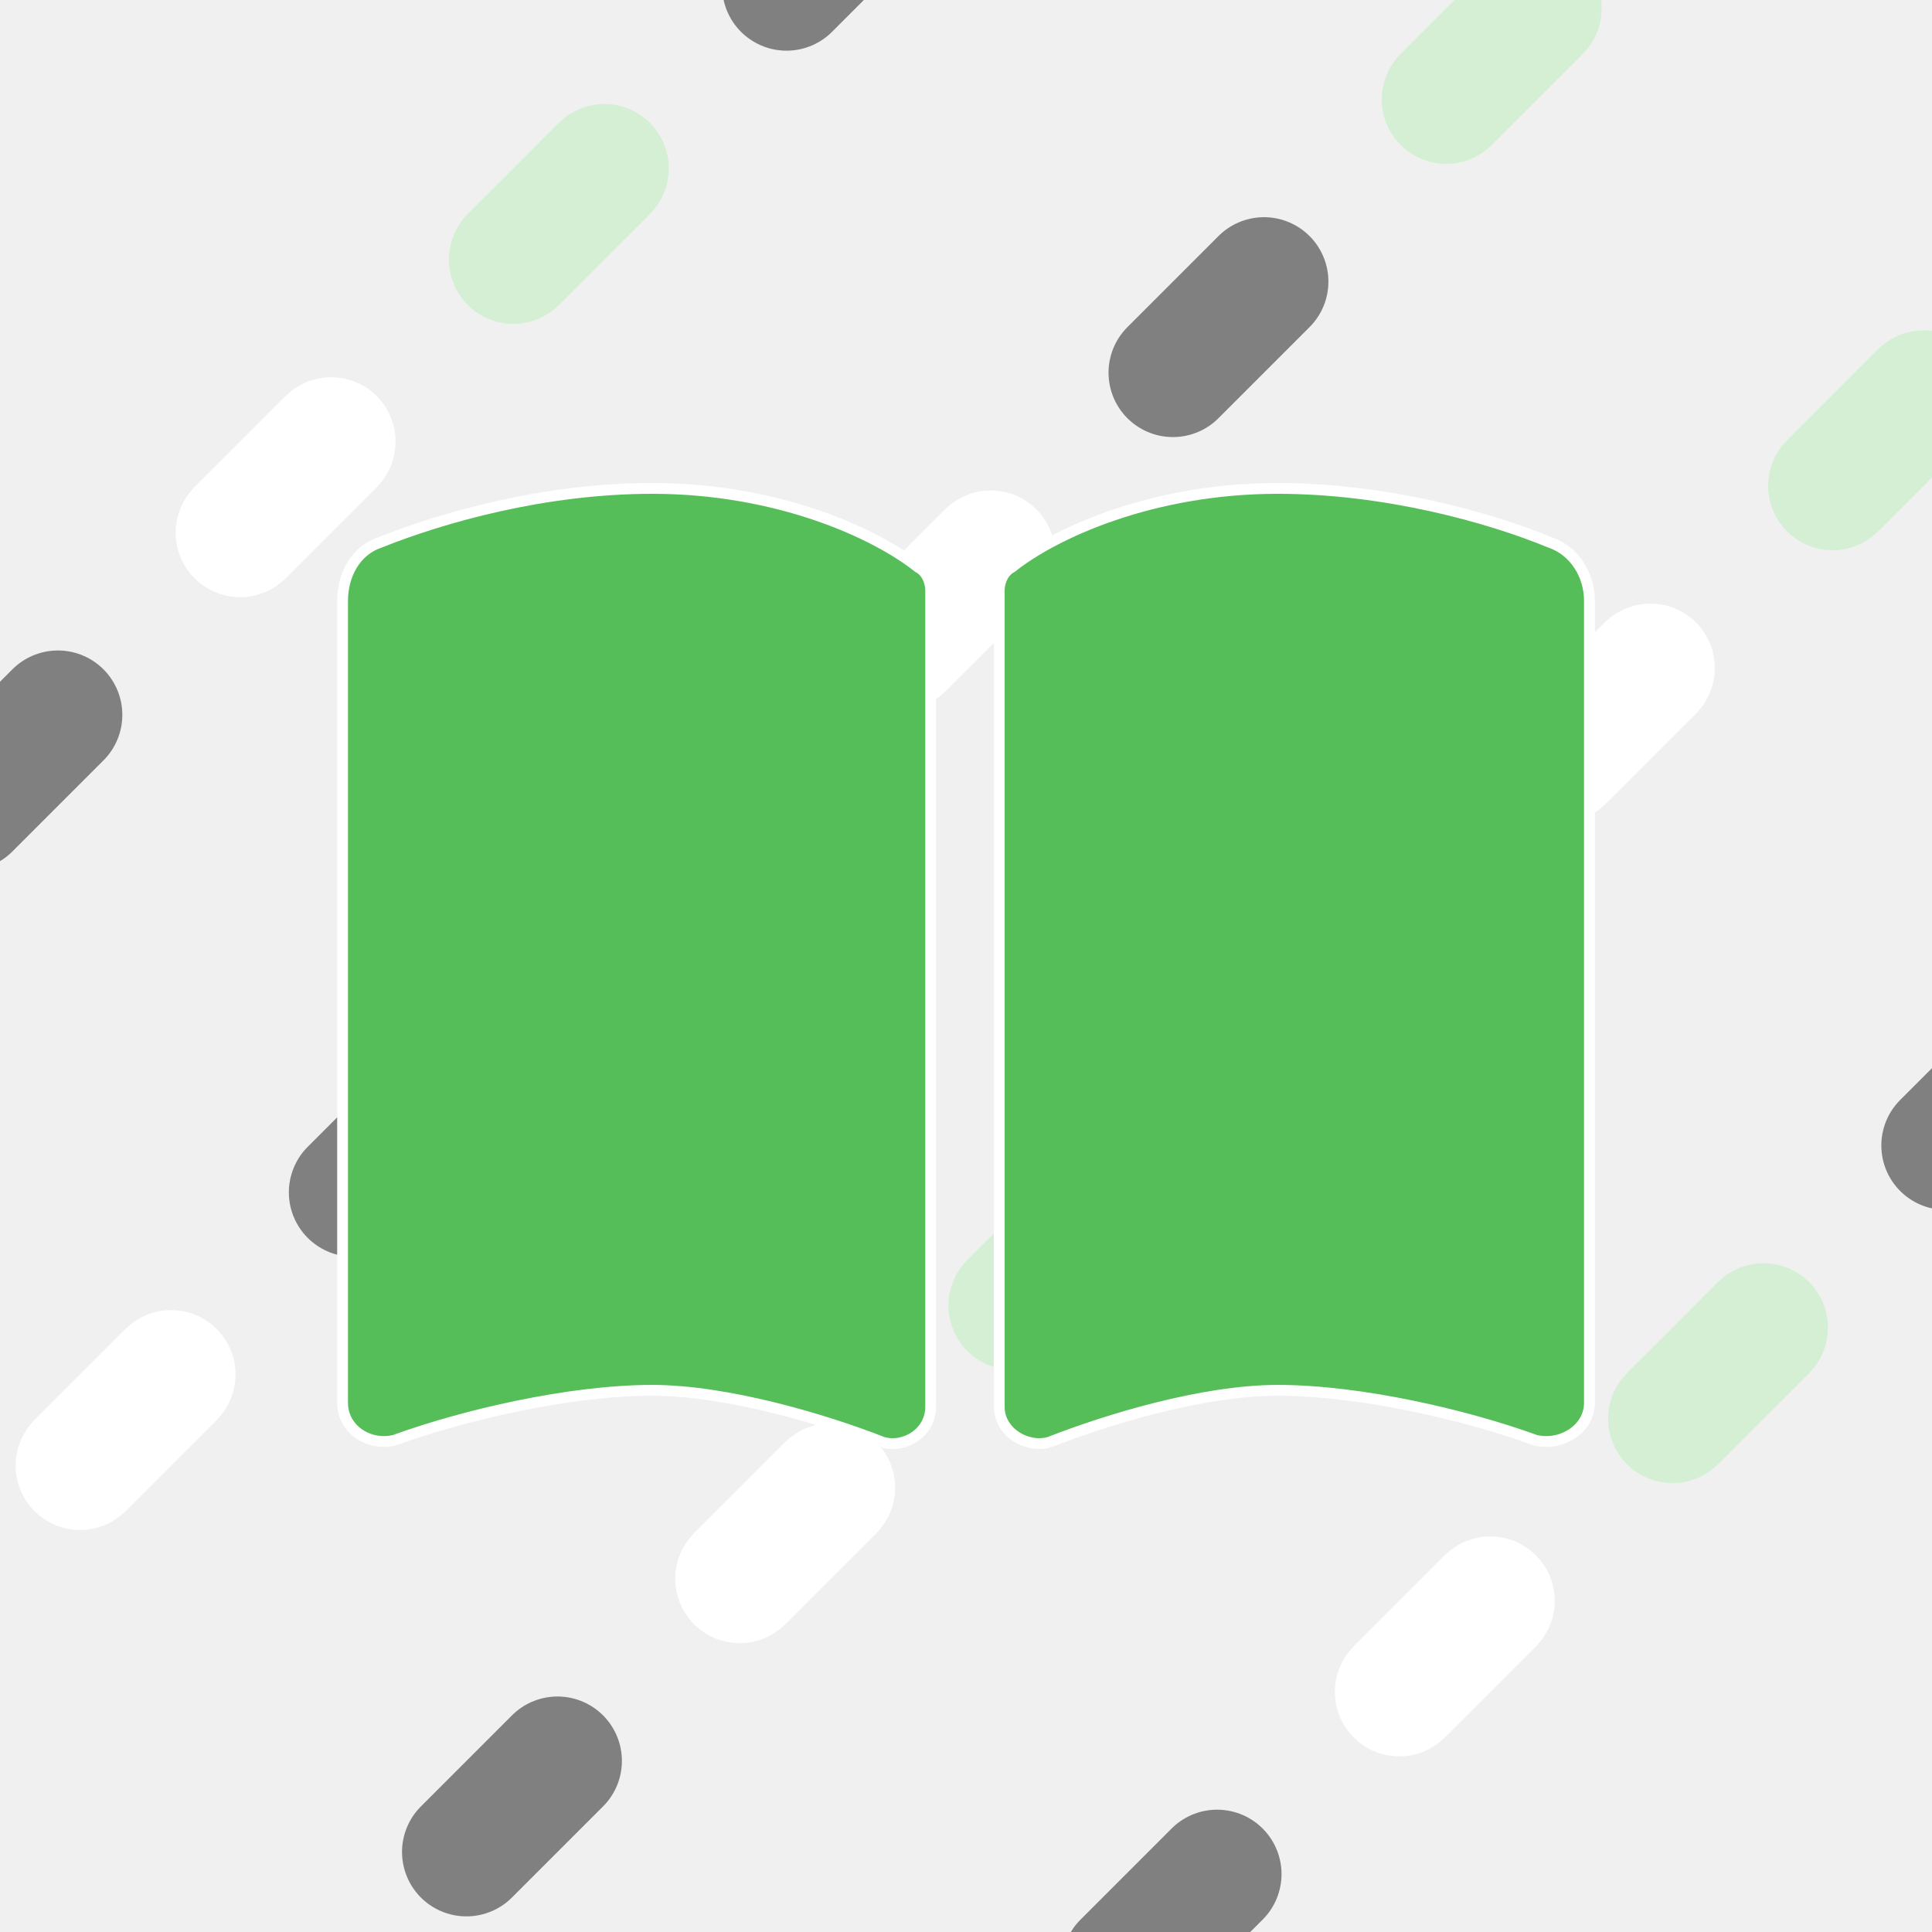
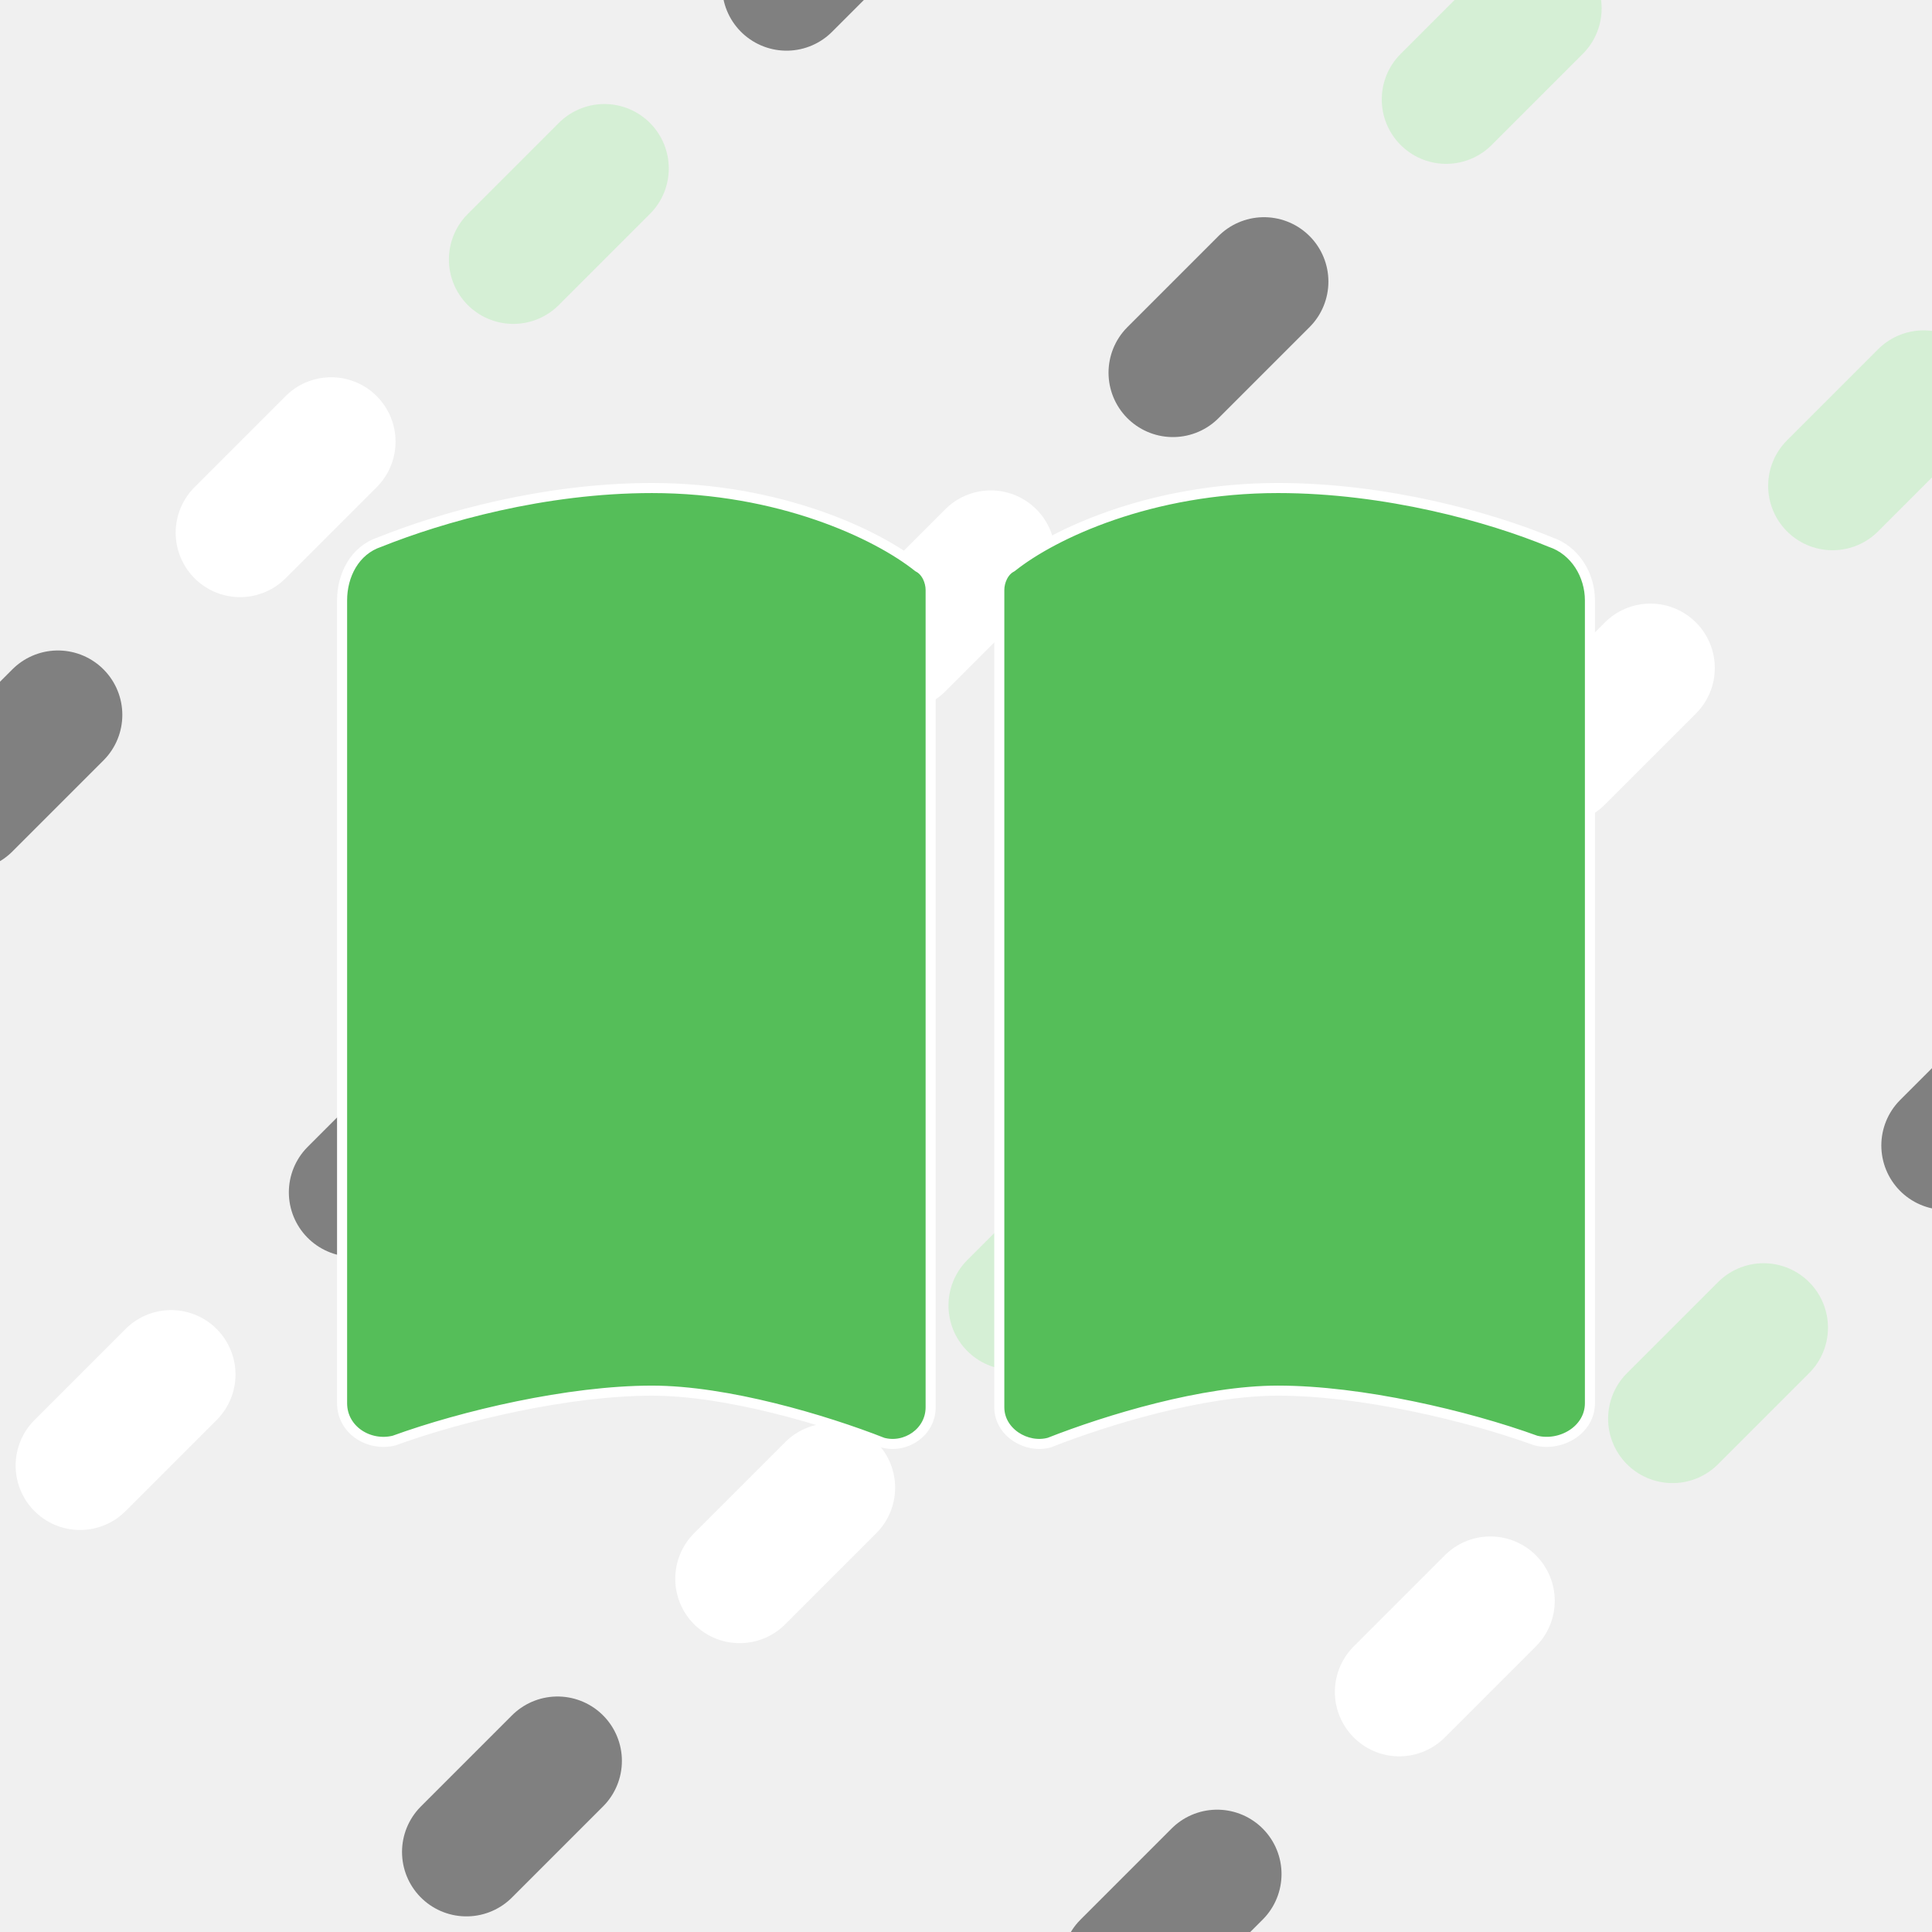
<svg xmlns="http://www.w3.org/2000/svg" width="3840" height="3840" version="1.1" viewBox="0 0 1016 1016" xml:space="preserve">
  <g fill="#55be59" stroke-linecap="round">
    <g stroke="#d5efd5">
      <path d="m-304.8 711.2 1016-1016" stroke-dasharray="67.733, 541.866" stroke-dashoffset="406.4" stroke-width="67.733" />
      <path d="m-101.6 914.4 1016-1016" stroke-dasharray="67.733,541.867" stroke-width="67.733" />
      <path d="m101.6 1117.6 1016-1016" stroke-dasharray="67.733, 541.867" stroke-width="67.733" />
      <path d="m304.8 1320.8 1016-1016" stroke-dasharray="67.733, 541.866" stroke-dashoffset="406.4" stroke-width="67.733" />
    </g>
    <g stroke="#808080">
      <path d="m-304.8 711.2 1016-1016" stroke-dasharray="67.733, 541.866" stroke-dashoffset="203.2" stroke-width="67.733" />
      <path d="m-101.6 914.4 1016-1016" stroke-dasharray="67.733,541.867" stroke-dashoffset="203.2" stroke-width="67.733" />
      <path d="m101.6 1117.6 1016-1016" stroke-dasharray="67.733, 541.866" stroke-dashoffset="406.4" stroke-width="67.733" />
      <path d="m304.8 1320.8 1016-1016" stroke-dasharray="67.733, 541.866" stroke-dashoffset="203.2" stroke-width="67.733" />
    </g>
  </g>
  <g fill="#55be59" stroke="#fff" stroke-linecap="round">
    <path d="m-304.8 711.2 1016-1016" stroke-dasharray="67.733, 541.866" stroke-width="67.733" />
    <path d="m-101.6 914.4 1016-1016" stroke-dasharray="67.733,541.867" stroke-dashoffset="406.4" stroke-width="67.733" />
    <path d="m101.6 1117.6 1016-1016" stroke-dasharray="67.733, 541.866" stroke-dashoffset="203.2" stroke-width="67.733" />
    <path d="m304.8 1320.8 1016-1016" stroke-dasharray="67.733, 541.866" stroke-width="67.733" />
  </g>
  <g>
-     <path d="m464.29 758.46c12.021 3.279 25.135-5.464 25.135-18.578v-429.49c0-4.371-2.186-9.836-6.557-12.021-21.857-17.485-73.22-41.528-139.88-41.528-56.828 0-110.38 15.3-143.16 28.414-13.114 4.371-19.671 17.485-19.671 30.6v421.84c0 14.207 14.207 22.95 27.321 19.671 36.064-13.114 91.799-26.228 135.51-26.228 39.342 0 90.706 15.3 121.31 27.321zm87.427 0c30.6-12.021 80.87-27.321 120.21-27.321 43.714 0 99.449 13.114 135.51 26.228 13.114 3.279 28.414-5.464 28.414-19.671v-421.84c0-13.114-7.65-26.228-20.764-30.6-31.692-13.114-86.334-28.414-143.16-28.414-66.663 0-118.03 24.042-139.88 41.528-4.371 2.186-6.557 7.65-6.557 12.021v429.49c0 13.114 14.207 21.857 26.228 18.578z" fill="#55be59" stroke="#fff" stroke-width="5.686" aria-label="" />
+     <path d="m464.25 758.65c12.031 3.281 25.155-5.468 25.155-18.593v-429.82c0-4.375-2.187-9.843-6.562-12.031-21.874-17.499-73.278-41.561-139.99-41.561-56.872 0-110.46 15.312-143.27 28.436-13.124 4.375-19.687 17.499-19.687 30.624v422.17c0 14.218 14.218 22.968 27.342 19.687 36.092-13.124 91.871-26.249 135.62-26.249 39.373 0 90.777 15.312 121.4 27.342zm87.496 0c30.624-12.031 80.934-27.342 120.31-27.342 43.748 0 99.527 13.124 135.62 26.249 13.124 3.281 28.436-5.468 28.436-19.687v-422.17c0-13.124-7.656-26.249-20.78-30.624-31.717-13.124-86.402-28.436-143.27-28.436-66.716 0-118.12 24.061-139.99 41.561-4.375 2.187-6.562 7.656-6.562 12.031v429.82c0 13.124 14.218 21.874 26.249 18.593z" fill="#55be59" stroke="#fff" stroke-linecap="round" stroke-linejoin="round" stroke-width="5.292" aria-label="" />
  </g>
</svg>
